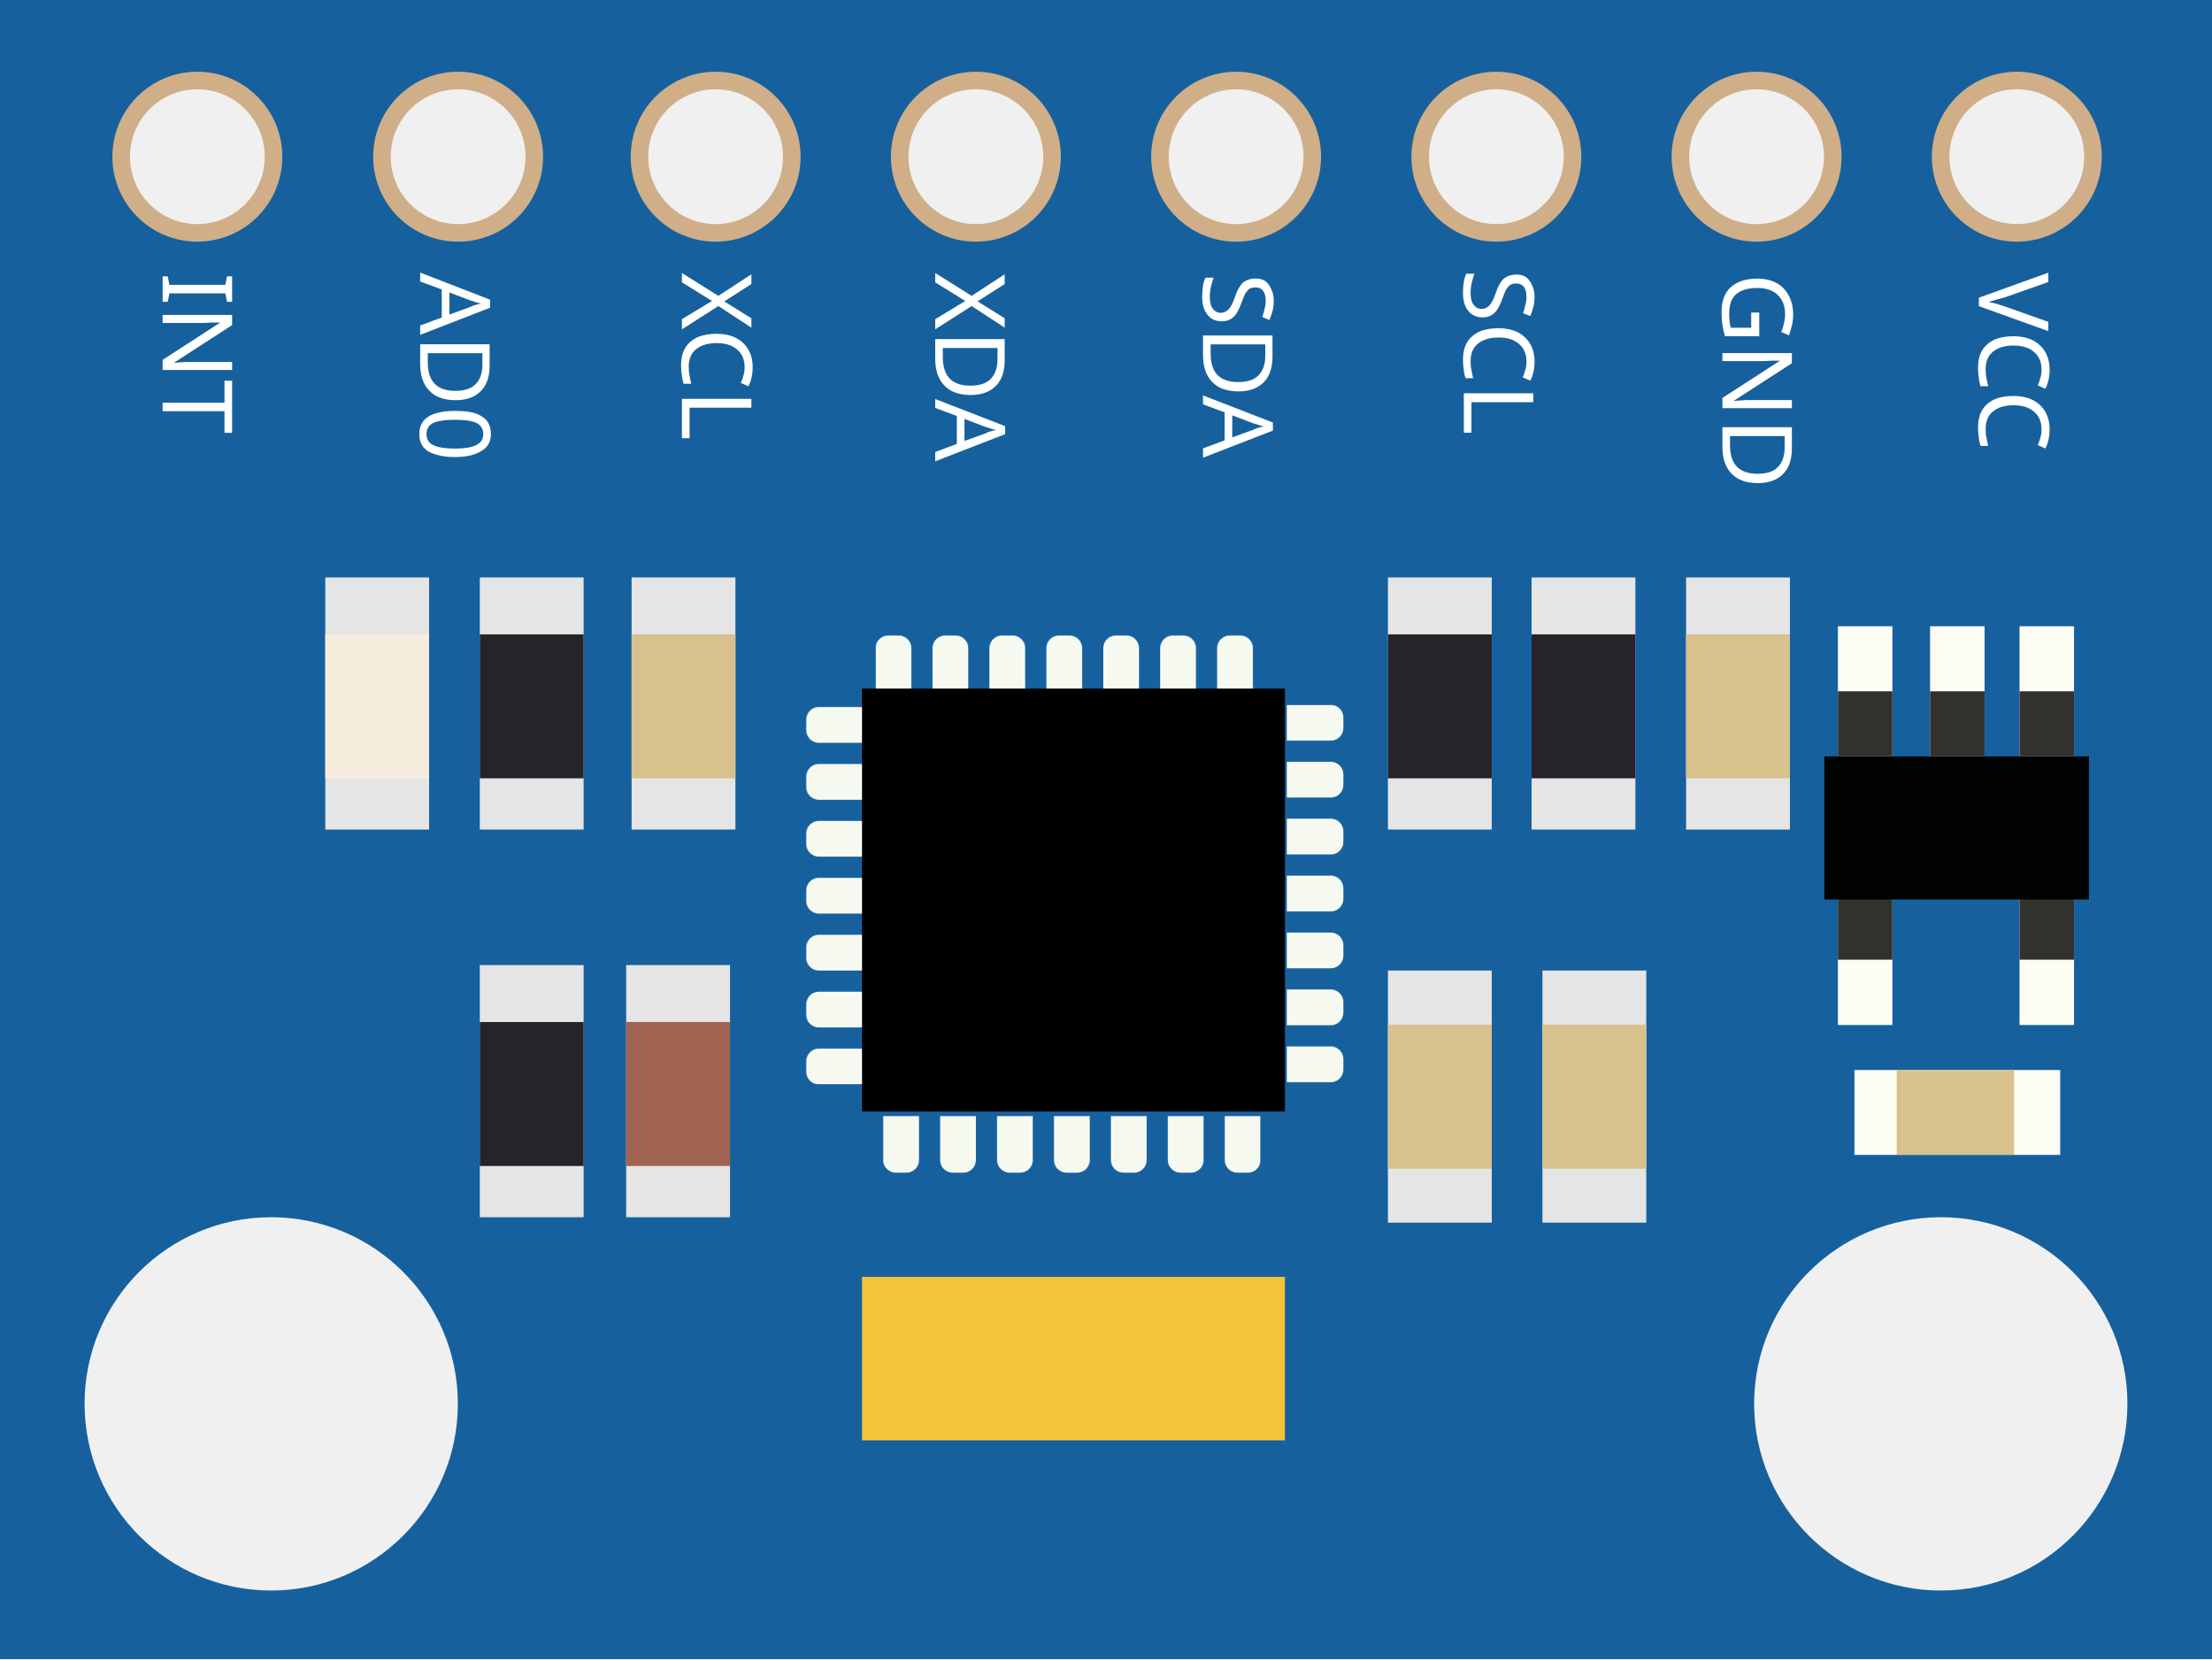
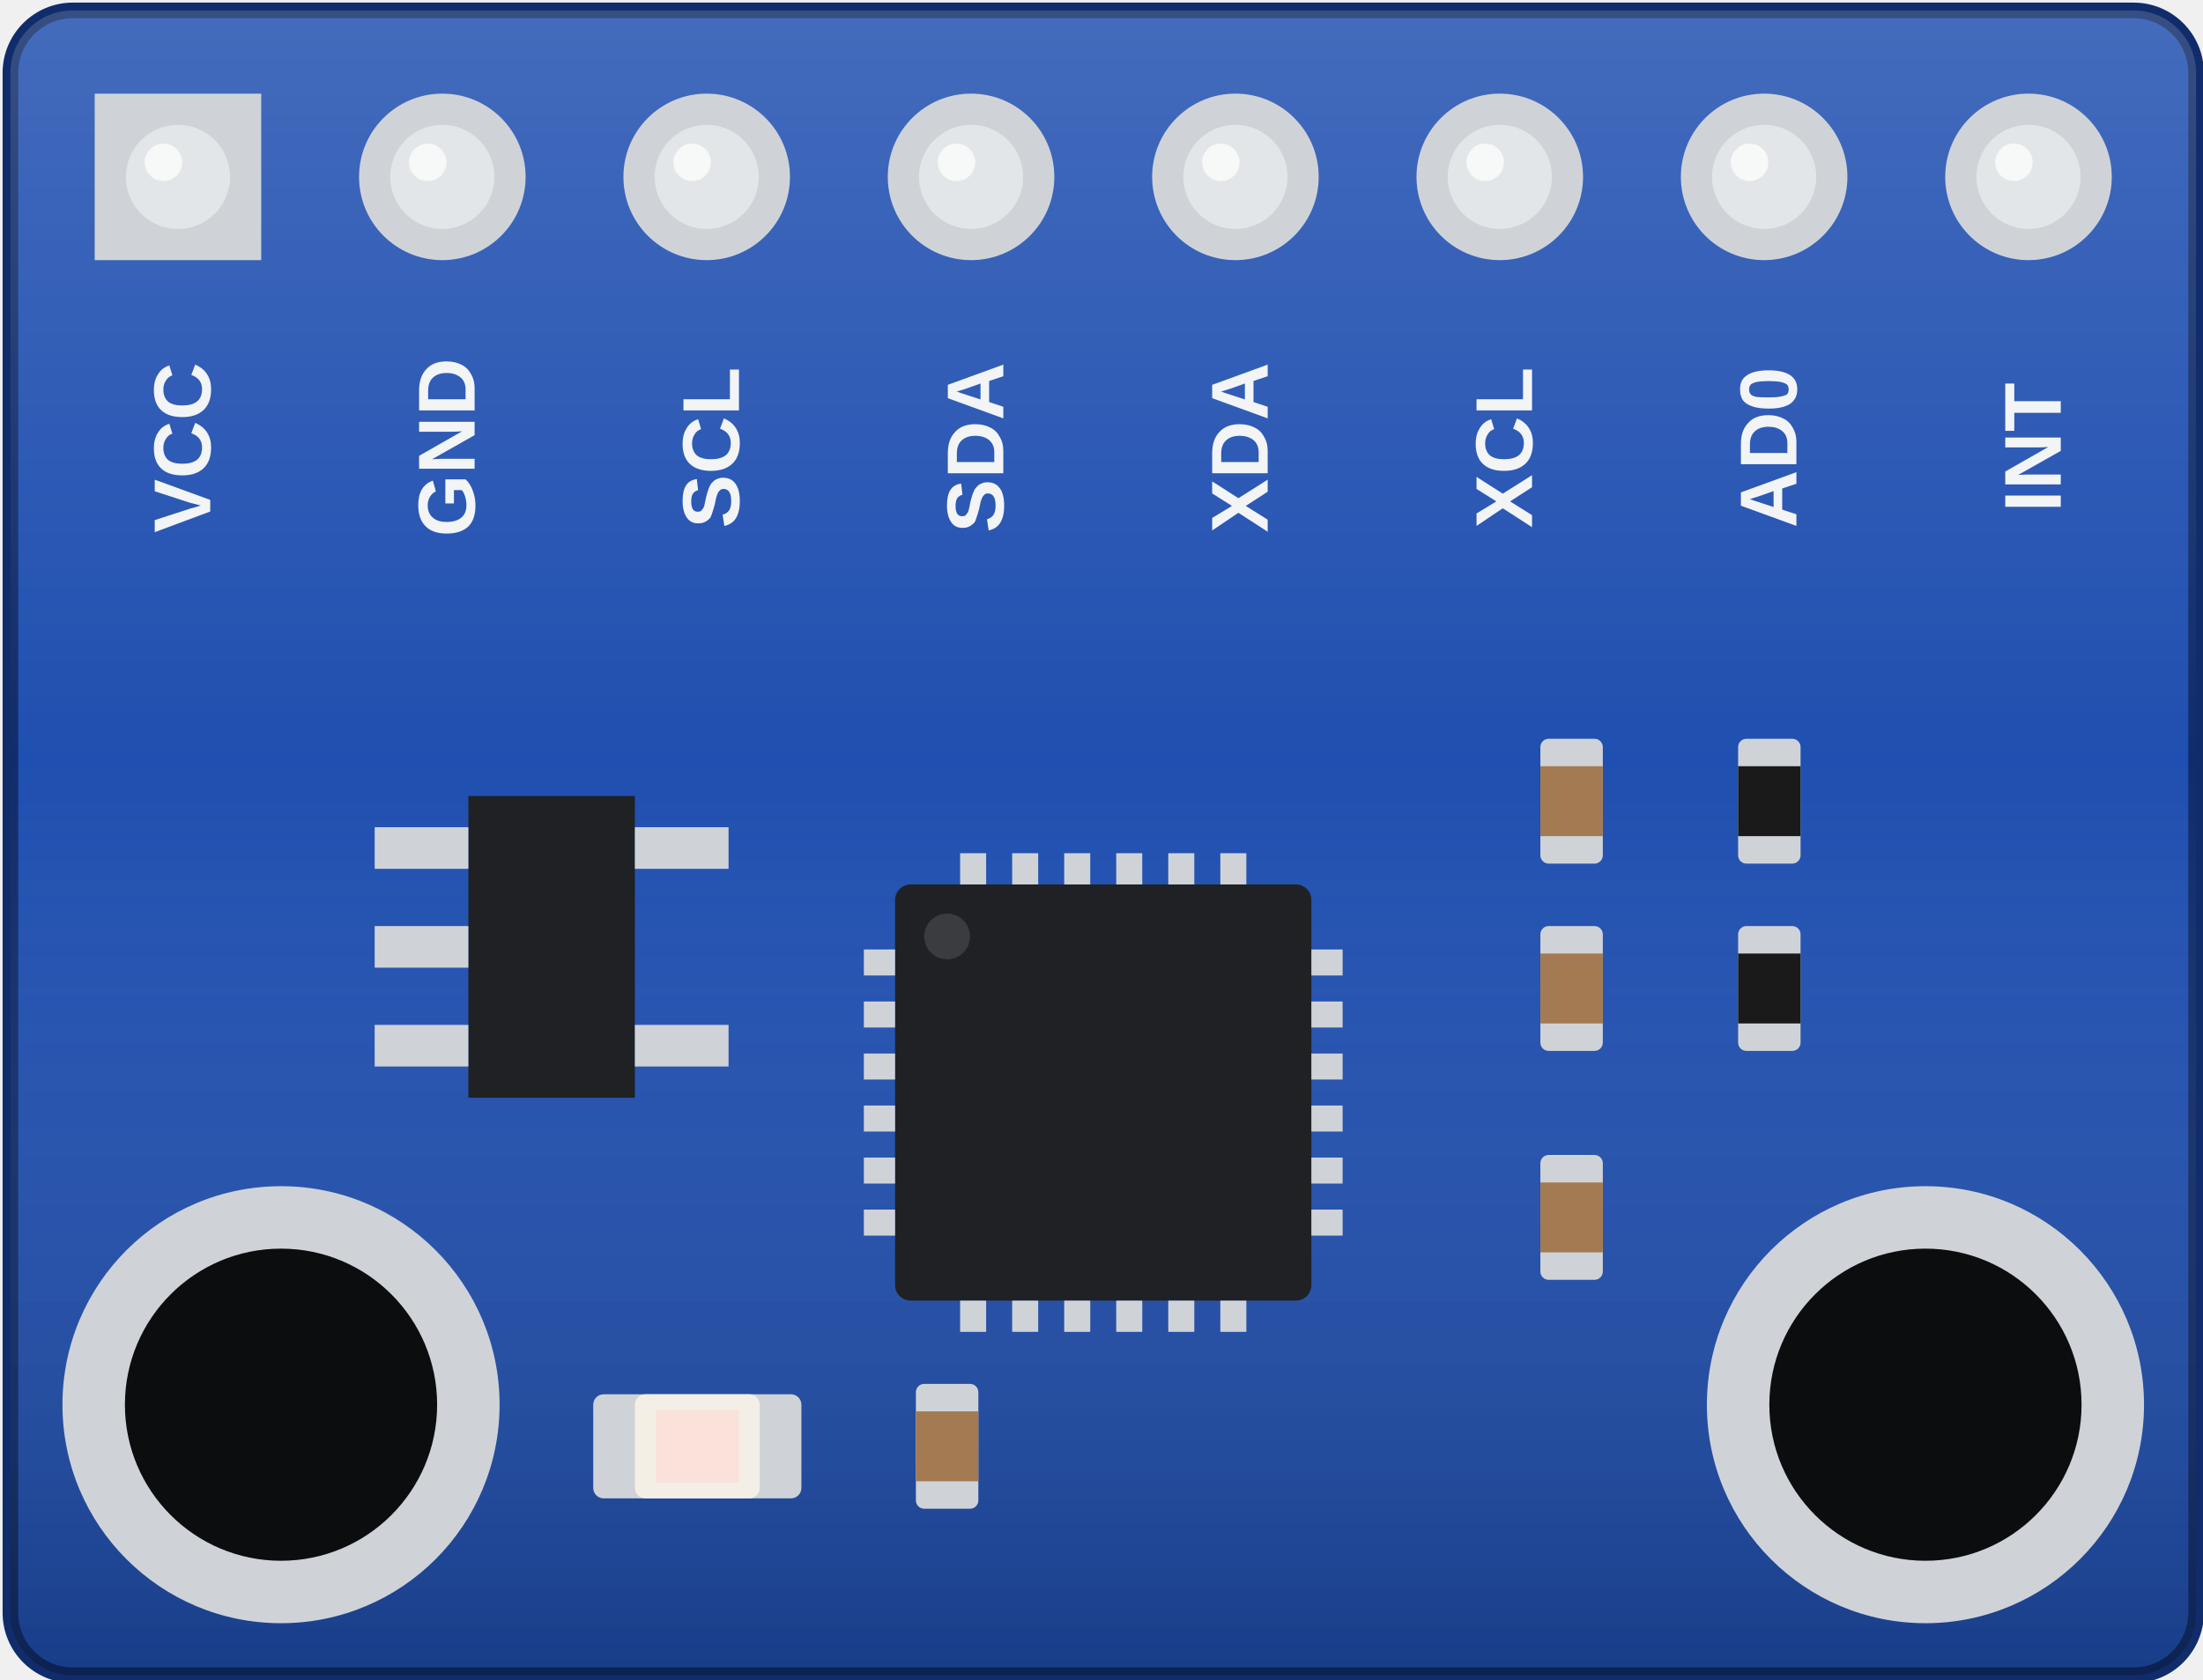
- <svg xmlns="http://www.w3.org/2000/svg" width="21.6mm" height="16.2mm" clip-rule="evenodd" fill-rule="evenodd" version="1.1" viewBox="0 0 81.6 61.2">
+ <svg xmlns="http://www.w3.org/2000/svg" version="1.1" width="80px" height="61px" viewBox="0 0 80 61">
  <defs>
-     <pattern id="pin-pattern" height="2.1" width="14" patternUnits="userSpaceOnUse">
-       <path d=" m2.09 1.32c0.124 0 0.243-0.049 0.331-0.137 0.086-0.086 0.137-0.206 0.137-0.33v-0.387c0-0.124-0.050-0.242-0.137-0.33-0.087-0.087-0.207-0.137-0.331-0.137h-1.62v1.32z" fill="#f5f9f0" />
-     </pattern>
+     <linearGradient id="luz" x1="0" y1="0" x2="0" y2="1">
+       <stop offset="0" stop-color="#ffffff" stop-opacity="0.16" />
+       <stop offset="0.45" stop-color="#ffffff" stop-opacity="0" />
+       <stop offset="1" stop-color="#000000" stop-opacity="0.22" />
+     </linearGradient>
+     <linearGradient id="metal" x1="0" y1="0" x2="0" y2="1">
+       <stop offset="0" stop-color="#f4f6f8" />
+       <stop offset="0.5" stop-color="#b9bfc6" />
+       <stop offset="1" stop-color="#868d95" />
+     </linearGradient>
+     <linearGradient id="metal-h" x1="0" y1="0" x2="1" y2="0">
+       <stop offset="0" stop-color="#8a9199" />
+       <stop offset="0.35" stop-color="#eef1f4" />
+       <stop offset="0.7" stop-color="#b3b9c0" />
+       <stop offset="1" stop-color="#7c838b" />
+     </linearGradient>
+     <radialGradient id="lata" cx="0.4" cy="0.38" r="0.66">
+       <stop offset="0" stop-color="#f6f8fa" />
+       <stop offset="0.6" stop-color="#c3c9cf" />
+       <stop offset="1" stop-color="#8c939b" />
+     </radialGradient>
+     <linearGradient id="plastico" x1="0" y1="0" x2="0" y2="1">
+       <stop offset="0" stop-color="#3a3c40" />
+       <stop offset="1" stop-color="#16171a" />
+     </linearGradient>
+     <linearGradient id="ouro" x1="0" y1="0" x2="0" y2="1">
+       <stop offset="0" stop-color="#f4dc8c" />
+       <stop offset="1" stop-color="#b88a2c" />
+     </linearGradient>
+     <radialGradient id="cupula" cx="0.36" cy="0.3" r="0.78">
+       <stop offset="0" stop-color="#ffffff" stop-opacity="0.6" />
+       <stop offset="0.32" stop-color="#ffffff" stop-opacity="0.1" />
+       <stop offset="1" stop-color="#000000" stop-opacity="0.32" />
+     </radialGradient>
+     <radialGradient id="lente" cx="0.42" cy="0.36" r="0.7">
+       <stop offset="0" stop-color="#ffffff" />
+       <stop offset="0.7" stop-color="#eceeec" />
+       <stop offset="1" stop-color="#c9cdcb" />
+     </radialGradient>
+     <radialGradient id="tela-aco" cx="0.4" cy="0.35" r="0.75">
+       <stop offset="0" stop-color="#e4e8eb" />
+       <stop offset="0.75" stop-color="#a9b0b7" />
+       <stop offset="1" stop-color="#7f868e" />
+     </radialGradient>
  </defs>
-   <path d="m81.6 0h-81.6v61.2h81.6zm-10 44.9c3.8 0 6.88 3.08 6.88 6.88 0 3.8-3.08 6.89-6.88 6.89-3.8 0-6.89-3.09-6.89-6.89 0-3.8 3.09-6.88 6.89-6.88zm-61.6 0c3.8 0 6.89 3.08 6.89 6.88 0 3.8-3.09 6.89-6.89 6.89-3.8 0-6.88-3.09-6.88-6.89 0-3.8 3.08-6.88 6.88-6.88zm-2.74-41.9c1.55 0 2.81 1.26 2.81 2.81s-1.26 2.8-2.81 2.8-2.8-1.26-2.8-2.8 1.26-2.81 2.8-2.81zm19.2 0c1.55 0 2.81 1.26 2.81 2.81s-1.26 2.8-2.81 2.8c-1.55 0-2.8-1.26-2.8-2.8s1.26-2.81 2.8-2.81zm-9.58 0c1.55 0 2.81 1.26 2.81 2.81s-1.26 2.8-2.81 2.8c-1.55 0-2.8-1.26-2.8-2.8s1.26-2.81 2.8-2.81zm19.2 0c1.55 0 2.81 1.26 2.81 2.81s-1.26 2.8-2.81 2.8c-1.55 0-2.8-1.26-2.8-2.8s1.26-2.81 2.8-2.81zm9.58 0c1.55 0 2.8 1.26 2.8 2.81s-1.26 2.8-2.8 2.8c-1.55 0-2.81-1.26-2.81-2.8s1.26-2.81 2.81-2.81zm19.2 0c1.55 0 2.8 1.26 2.8 2.81s-1.26 2.8-2.8 2.8-2.81-1.26-2.81-2.8 1.26-2.81 2.81-2.81zm-9.58 0c1.55 0 2.8 1.26 2.8 2.81s-1.26 2.8-2.8 2.8c-1.55 0-2.81-1.26-2.81-2.8s1.26-2.81 2.81-2.81zm19.2 0c1.55 0 2.8 1.26 2.8 2.81s-1.26 2.8-2.8 2.8c-1.55 0-2.81-1.26-2.81-2.8s1.26-2.81 2.81-2.81z" fill="#16619d" />
-   <g fill="#fefdf4">
-     <rect x="74.5" y="23.1" width="2.01" height="4.81" />
-     <rect x="67.8" y="33" width="2.01" height="4.81" />
-     <rect x="71.2" y="23.1" width="2.01" height="4.81" />
-     <rect x="67.8" y="23.1" width="2.01" height="4.81" />
-     <rect x="74.5" y="33" width="2.01" height="4.81" />
-   </g>
-   <g fill="#31322e">
-     <rect x="74.5" y="25.5" width="2.01" height="2.4" />
-     <rect x="67.8" y="33" width="2.01" height="2.4" />
-     <rect x="71.2" y="25.5" width="2.01" height="2.4" />
-     <rect x="67.8" y="25.5" width="2.01" height="2.4" />
-     <rect x="74.5" y="33" width="2.01" height="2.4" />
-   </g>
-   <g fill="#e5e5e5">
-     <rect x="12" y="21.3" width="3.83" height="9.3" />
-     <rect x="17.7" y="21.3" width="3.83" height="9.3" />
-     <rect x="56.5" y="21.3" width="3.83" height="9.3" />
-     <rect x="51.2" y="21.3" width="3.83" height="9.3" />
-     <rect x="17.7" y="35.6" width="3.83" height="9.3" />
-     <rect x="23.3" y="21.3" width="3.83" height="9.3" />
-     <rect x="62.2" y="21.3" width="3.83" height="9.3" />
-     <rect x="51.2" y="35.8" width="3.83" height="9.3" />
-     <rect x="56.9" y="35.8" width="3.83" height="9.3" />
-   </g>
-   <path d="m76 42.6v-3.13h-7.59v3.13z" fill="#fefdf4" />
-   <rect x="23.1" y="35.6" width="3.83" height="9.3" fill="#e5e5e5" />
-   <g fill="#26232b">
-     <rect x="17.7" y="23.4" width="3.83" height="5.31" />
-     <rect x="56.5" y="23.4" width="3.83" height="5.31" />
-     <rect x="51.2" y="23.4" width="3.83" height="5.31" />
-     <rect x="17.7" y="37.7" width="3.83" height="5.31" />
-   </g>
-   <g fill="#d8c18d">
-     <rect x="23.3" y="23.4" width="3.83" height="5.31" />
-     <rect x="62.2" y="23.4" width="3.83" height="5.31" />
-     <rect x="51.2" y="37.8" width="3.83" height="5.31" />
-     <rect x="56.9" y="37.8" width="3.83" height="5.31" />
-     <path d="m74.3 42.6v-3.13h-4.33v3.13z" />
-   </g>
-   <g>
-     <rect x="23.1" y="37.7" width="3.83" height="5.31" fill="#a06352" />
-     <rect x="31.8" y="47.1" width="15.6" height="6.03" fill="#f3c338" />
-     <rect x="67.3" y="27.9" width="9.76" height="5.28" fill="#010303" />
-   </g>
-   <rect transform="translate(47,26)" width="5" height="14.5" fill="url(#pin-pattern)" />
-   <rect transform="translate(32.3,40) rotate(180)" width="5" height="14.5" fill="url(#pin-pattern)" />
-   <rect transform="translate(46.5,40.7) rotate(90)" width="5" height="14.5" fill="url(#pin-pattern)" />
-   <rect transform="translate(32.3,26) rotate(270)" width="5" height="14.5" fill="url(#pin-pattern)" />
-   <rect x="31.8" y="25.4" width="15.6" height="15.6" />
-   <rect x="12" y="23.4" width="3.83" height="5.31" fill="#f5ecde" />
-   <filter id="ledFilter" x="-0.8" y="-0.8" height="5.2" width="5.8">
-     <feGaussianBlur stdDeviation="2" />
-   </filter>
-         false
- 
-         
-         <g fill="none" stroke="#d0ae88" stroke-width=".648px">
-     <circle cx="64.8" cy="5.78" r="2.81" />
-     <circle cx="55.2" cy="5.78" r="2.81" />
-     <circle cx="45.6" cy="5.78" r="2.81" />
-     <circle cx="36" cy="5.78" r="2.81" />
-     <circle cx="26.4" cy="5.78" r="2.81" />
-     <circle cx="16.9" cy="5.78" r="2.81" />
-     <circle cx="7.28" cy="5.78" r="2.81" />
-     <circle cx="74.4" cy="5.78" r="2.81" />
-   </g>
-   <text transform="rotate(90)" fill="#ffffff" font-family="sans-serif" font-size="3.6px" x="10.056">
-     <tspan x="10.056" y="-6">INT</tspan>
-     <tspan x="10.056" y="-15.5">AD0</tspan>
-     <tspan x="10.056" y="-25.157">XCL</tspan>
-     <tspan x="10.056" y="-34.5">XDA</tspan>
-     <tspan x="10.056" y="-44.38">SDA</tspan>
-     <tspan x="9.911" y="-54">SCL</tspan>
-     <tspan x="10.057" y="-63.54">GND</tspan>
-     <tspan x="10.057" y="-73">VCC</tspan>
-   </text>
+   <rect x="0.378" y="0.378" width="79.37" height="60.472" rx="2.268" fill="#1f4fb0" stroke="#102c6a" stroke-width="0.567" />
+   <rect x="0.378" y="0.378" width="79.37" height="60.472" rx="2.268" fill="url(#luz)" />
+   <circle cx="10.205" cy="51.024" r="7.937" fill="#cfd3d8" />
+   <circle cx="10.205" cy="51.024" r="5.669" fill="#0c0d0f" />
+   <circle cx="69.921" cy="51.024" r="7.937" fill="#cfd3d8" />
+   <circle cx="69.921" cy="51.024" r="5.669" fill="#0c0d0f" />
+   <rect x="3.439" y="3.402" width="6.047" height="6.047" fill="#cfd3d8" />
+   <circle cx="6.463" cy="6.425" r="1.89" fill="#e3e6e9" />
+   <circle cx="5.934" cy="5.896" r="0.68" fill="#ffffff" fill-opacity="0.7" />
+   <text transform="translate(6.463 16.252) rotate(-90)" x="0" y="1.172" font-family="Arial" font-weight="bold" font-size="2.929" fill="#f2f4f6" text-anchor="middle">VCC</text>
+   <circle cx="16.063" cy="6.425" r="3.024" fill="#cfd3d8" />
+   <circle cx="16.063" cy="6.425" r="1.89" fill="#e3e6e9" />
+   <circle cx="15.534" cy="5.896" r="0.68" fill="#ffffff" fill-opacity="0.7" />
+   <text transform="translate(16.063 16.252) rotate(-90)" x="0" y="1.172" font-family="Arial" font-weight="bold" font-size="2.929" fill="#f2f4f6" text-anchor="middle">GND</text>
+   <circle cx="25.663" cy="6.425" r="3.024" fill="#cfd3d8" />
+   <circle cx="25.663" cy="6.425" r="1.89" fill="#e3e6e9" />
+   <circle cx="25.134" cy="5.896" r="0.68" fill="#ffffff" fill-opacity="0.7" />
+   <text transform="translate(25.663 16.252) rotate(-90)" x="0" y="1.172" font-family="Arial" font-weight="bold" font-size="2.929" fill="#f2f4f6" text-anchor="middle">SCL</text>
+   <circle cx="35.263" cy="6.425" r="3.024" fill="#cfd3d8" />
+   <circle cx="35.263" cy="6.425" r="1.89" fill="#e3e6e9" />
+   <circle cx="34.734" cy="5.896" r="0.68" fill="#ffffff" fill-opacity="0.7" />
+   <text transform="translate(35.263 16.252) rotate(-90)" x="0" y="1.172" font-family="Arial" font-weight="bold" font-size="2.929" fill="#f2f4f6" text-anchor="middle">SDA</text>
+   <circle cx="44.863" cy="6.425" r="3.024" fill="#cfd3d8" />
+   <circle cx="44.863" cy="6.425" r="1.89" fill="#e3e6e9" />
+   <circle cx="44.334" cy="5.896" r="0.68" fill="#ffffff" fill-opacity="0.7" />
+   <text transform="translate(44.863 16.252) rotate(-90)" x="0" y="1.172" font-family="Arial" font-weight="bold" font-size="2.929" fill="#f2f4f6" text-anchor="middle">XDA</text>
+   <circle cx="54.463" cy="6.425" r="3.024" fill="#cfd3d8" />
+   <circle cx="54.463" cy="6.425" r="1.89" fill="#e3e6e9" />
+   <circle cx="53.934" cy="5.896" r="0.68" fill="#ffffff" fill-opacity="0.7" />
+   <text transform="translate(54.463 16.252) rotate(-90)" x="0" y="1.172" font-family="Arial" font-weight="bold" font-size="2.929" fill="#f2f4f6" text-anchor="middle">XCL</text>
+   <circle cx="64.063" cy="6.425" r="3.024" fill="#cfd3d8" />
+   <circle cx="64.063" cy="6.425" r="1.89" fill="#e3e6e9" />
+   <circle cx="63.534" cy="5.896" r="0.68" fill="#ffffff" fill-opacity="0.7" />
+   <text transform="translate(64.063 16.252) rotate(-90)" x="0" y="1.172" font-family="Arial" font-weight="bold" font-size="2.929" fill="#f2f4f6" text-anchor="middle">AD0</text>
+   <circle cx="73.663" cy="6.425" r="3.024" fill="#cfd3d8" />
+   <circle cx="73.663" cy="6.425" r="1.89" fill="#e3e6e9" />
+   <circle cx="73.134" cy="5.896" r="0.68" fill="#ffffff" fill-opacity="0.7" />
+   <text transform="translate(73.663 16.252) rotate(-90)" x="0" y="1.172" font-family="Arial" font-weight="bold" font-size="2.929" fill="#f2f4f6" text-anchor="middle">INT</text>
+   <rect x="32.504" y="32.126" width="15.118" height="15.118" rx="0.567" fill="#202124" />
+   <rect x="34.866" y="30.992" width="0.945" height="1.134" fill="#cfd3d8" />
+   <rect x="31.37" y="34.488" width="1.134" height="0.945" fill="#cfd3d8" />
+   <rect x="34.866" y="47.244" width="0.945" height="1.134" fill="#cfd3d8" />
+   <rect x="47.622" y="34.488" width="1.134" height="0.945" fill="#cfd3d8" />
+   <rect x="36.756" y="30.992" width="0.945" height="1.134" fill="#cfd3d8" />
+   <rect x="31.37" y="36.378" width="1.134" height="0.945" fill="#cfd3d8" />
+   <rect x="36.756" y="47.244" width="0.945" height="1.134" fill="#cfd3d8" />
+   <rect x="47.622" y="36.378" width="1.134" height="0.945" fill="#cfd3d8" />
+   <rect x="38.646" y="30.992" width="0.945" height="1.134" fill="#cfd3d8" />
+   <rect x="31.37" y="38.268" width="1.134" height="0.945" fill="#cfd3d8" />
+   <rect x="38.646" y="47.244" width="0.945" height="1.134" fill="#cfd3d8" />
+   <rect x="47.622" y="38.268" width="1.134" height="0.945" fill="#cfd3d8" />
+   <rect x="40.535" y="30.992" width="0.945" height="1.134" fill="#cfd3d8" />
+   <rect x="31.37" y="40.157" width="1.134" height="0.945" fill="#cfd3d8" />
+   <rect x="40.535" y="47.244" width="0.945" height="1.134" fill="#cfd3d8" />
+   <rect x="47.622" y="40.157" width="1.134" height="0.945" fill="#cfd3d8" />
+   <rect x="42.425" y="30.992" width="0.945" height="1.134" fill="#cfd3d8" />
+   <rect x="31.37" y="42.047" width="1.134" height="0.945" fill="#cfd3d8" />
+   <rect x="42.425" y="47.244" width="0.945" height="1.134" fill="#cfd3d8" />
+   <rect x="47.622" y="42.047" width="1.134" height="0.945" fill="#cfd3d8" />
+   <rect x="44.315" y="30.992" width="0.945" height="1.134" fill="#cfd3d8" />
+   <rect x="31.37" y="43.937" width="1.134" height="0.945" fill="#cfd3d8" />
+   <rect x="44.315" y="47.244" width="0.945" height="1.134" fill="#cfd3d8" />
+   <rect x="47.622" y="43.937" width="1.134" height="0.945" fill="#cfd3d8" />
+   <circle cx="34.394" cy="34.016" r="0.831" fill="#3a3c40" />
+   <rect x="17.008" y="28.913" width="6.047" height="10.961" fill="#202124" />
+   <rect x="13.606" y="30.047" width="3.402" height="1.512" fill="#cfd3d8" />
+   <rect x="13.606" y="33.638" width="3.402" height="1.512" fill="#cfd3d8" />
+   <rect x="13.606" y="37.228" width="3.402" height="1.512" fill="#cfd3d8" />
+   <rect x="23.055" y="30.047" width="3.402" height="1.512" fill="#cfd3d8" />
+   <rect x="23.055" y="37.228" width="3.402" height="1.512" fill="#cfd3d8" />
+   <rect x="55.937" y="26.835" width="2.268" height="4.535" rx="0.302" fill="#cfd3d8" />
+   <rect x="55.937" y="27.832" width="2.268" height="2.54" fill="#a37a52" />
+   <rect x="55.937" y="33.638" width="2.268" height="4.535" rx="0.302" fill="#cfd3d8" />
+   <rect x="55.937" y="34.636" width="2.268" height="2.54" fill="#a37a52" />
+   <rect x="63.118" y="26.835" width="2.268" height="4.535" rx="0.302" fill="#cfd3d8" />
+   <rect x="63.118" y="27.832" width="2.268" height="2.54" fill="#1a1a1a" />
+   <rect x="63.118" y="33.638" width="2.268" height="4.535" rx="0.302" fill="#cfd3d8" />
+   <rect x="63.118" y="34.636" width="2.268" height="2.54" fill="#1a1a1a" />
+   <rect x="55.937" y="41.953" width="2.268" height="4.535" rx="0.302" fill="#cfd3d8" />
+   <rect x="55.937" y="42.951" width="2.268" height="2.54" fill="#a37a52" />
+   <rect x="33.26" y="50.268" width="2.268" height="4.535" rx="0.302" fill="#cfd3d8" />
+   <rect x="33.26" y="51.266" width="2.268" height="2.54" fill="#a37a52" />
+   <rect x="21.543" y="50.646" width="7.559" height="3.78" rx="0.378" fill="#cfd3d8" />
+   <rect x="23.055" y="50.646" width="4.535" height="3.78" rx="0.378" fill="#f3efe6" />
+   <rect x="23.811" y="51.213" width="3.024" height="2.646" fill="#ffd9d4" fill-opacity="0.6" />
</svg>
